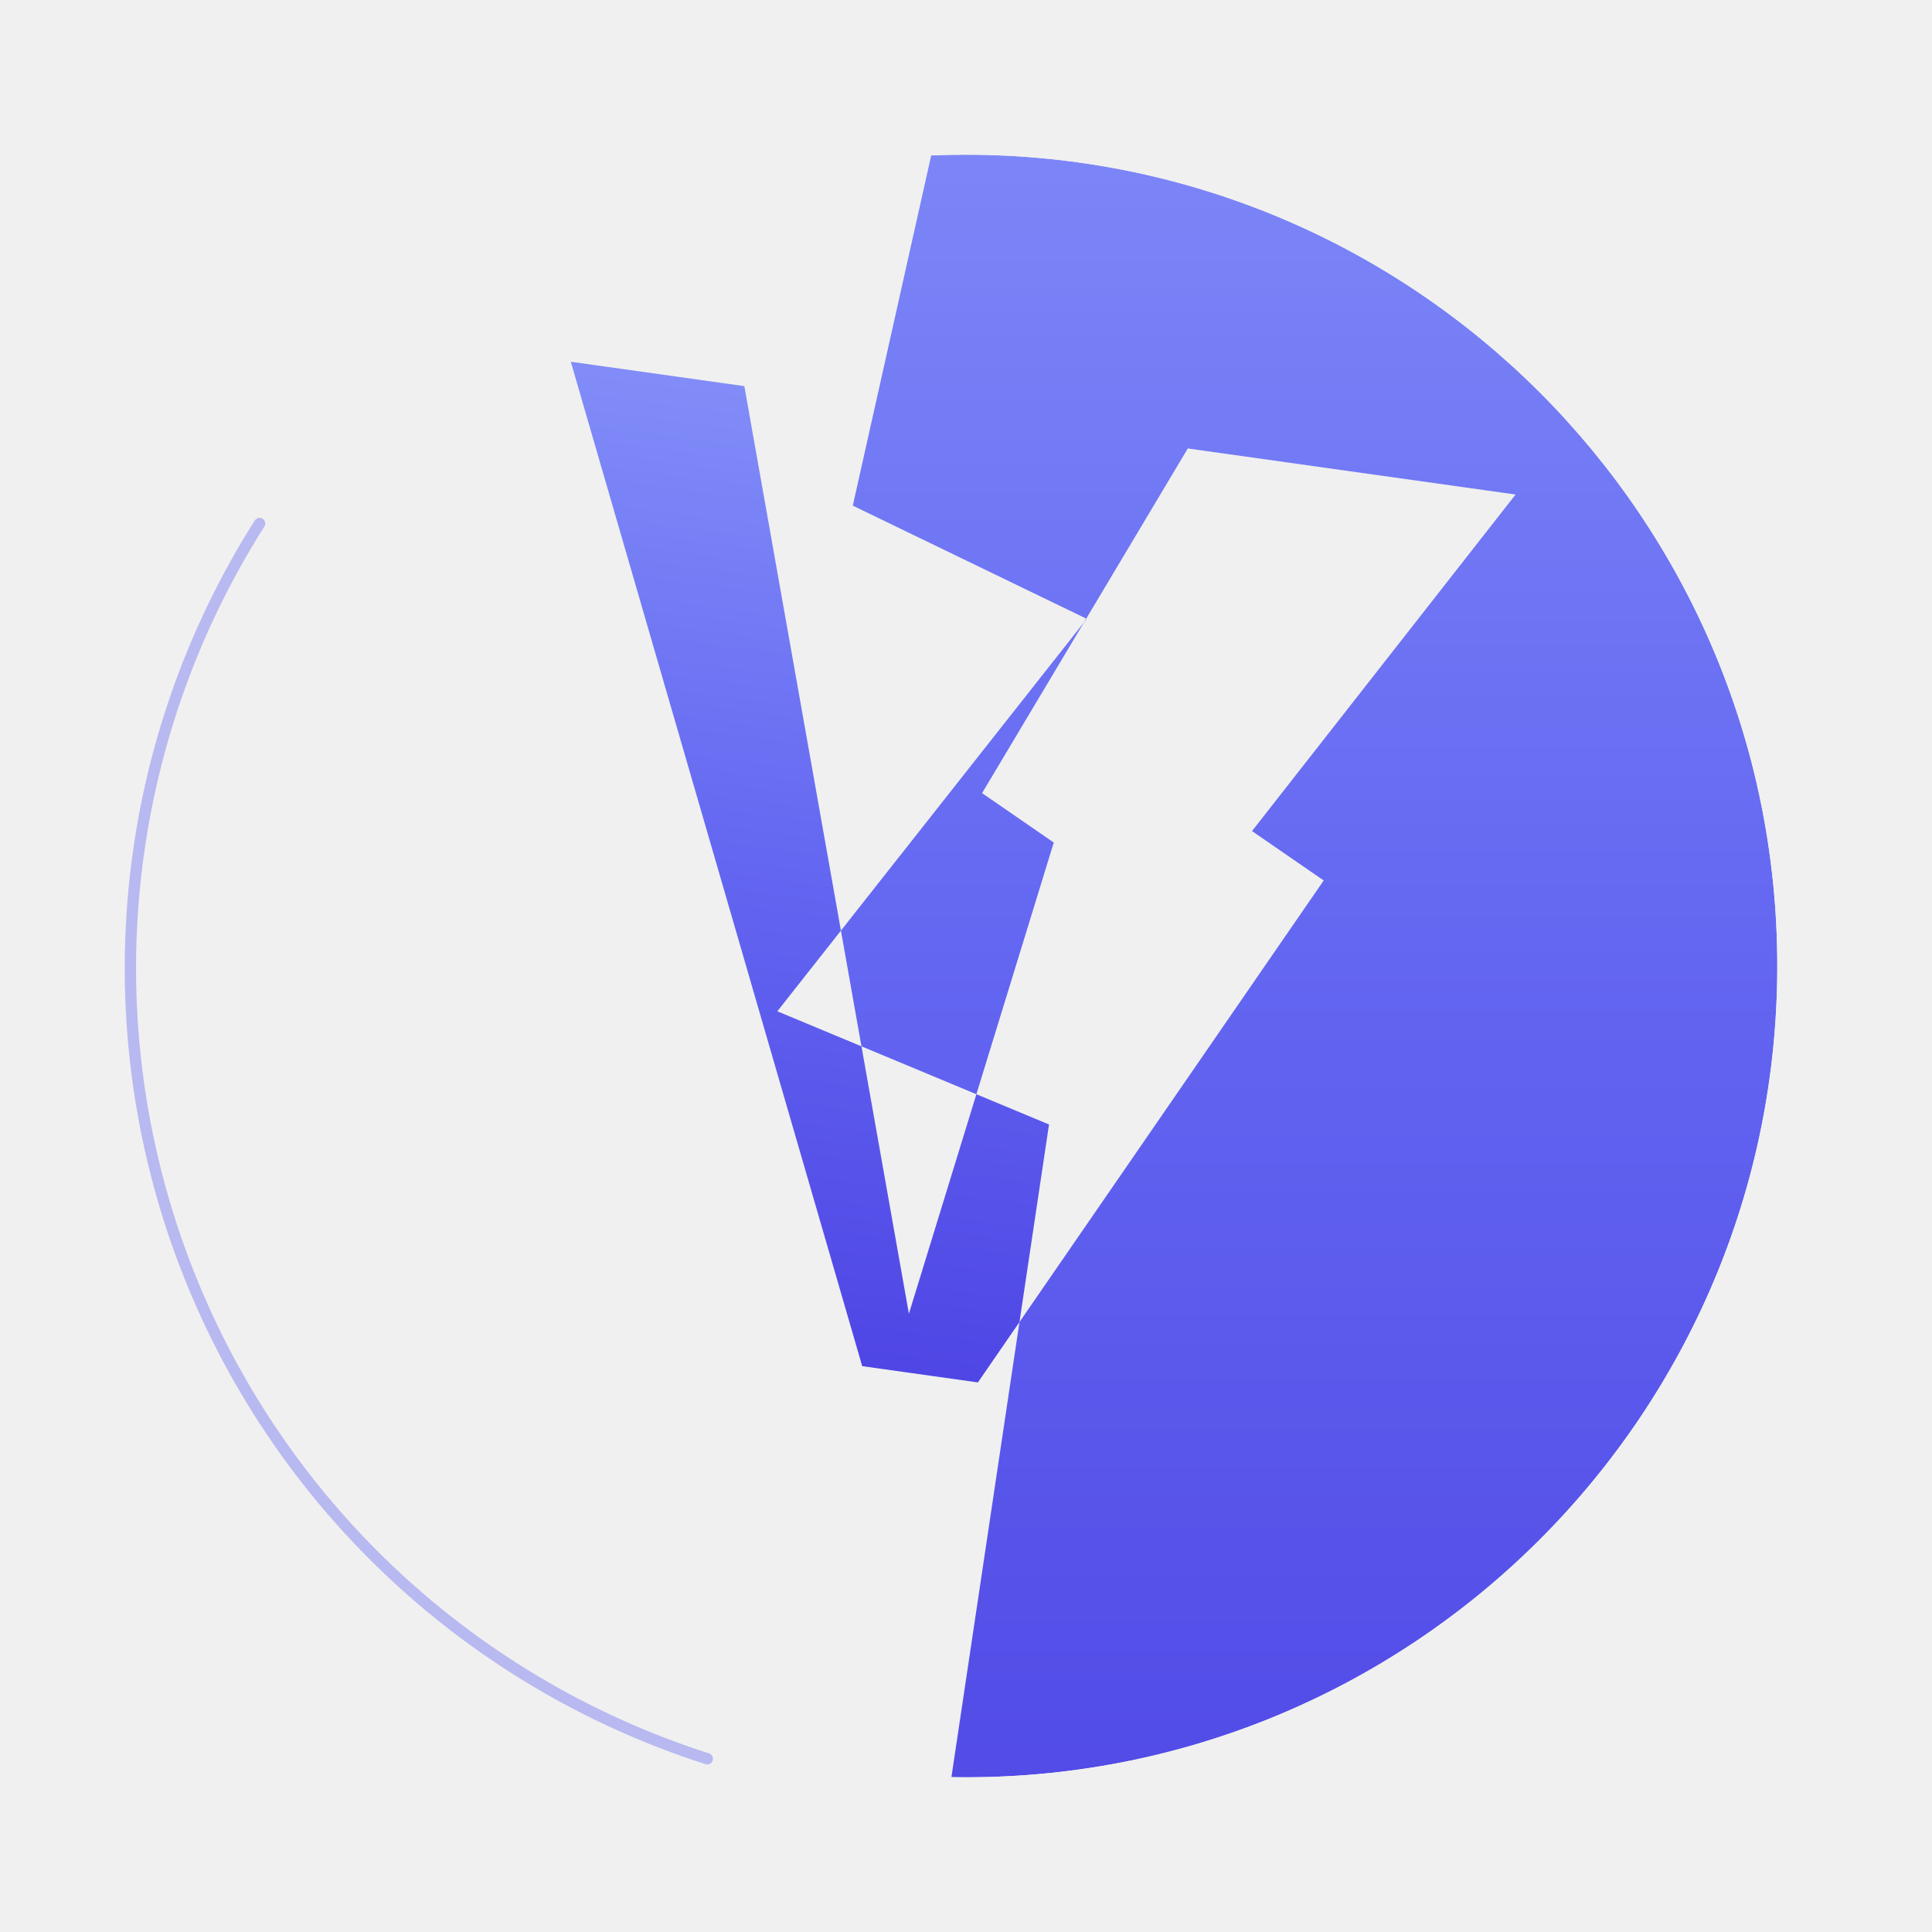
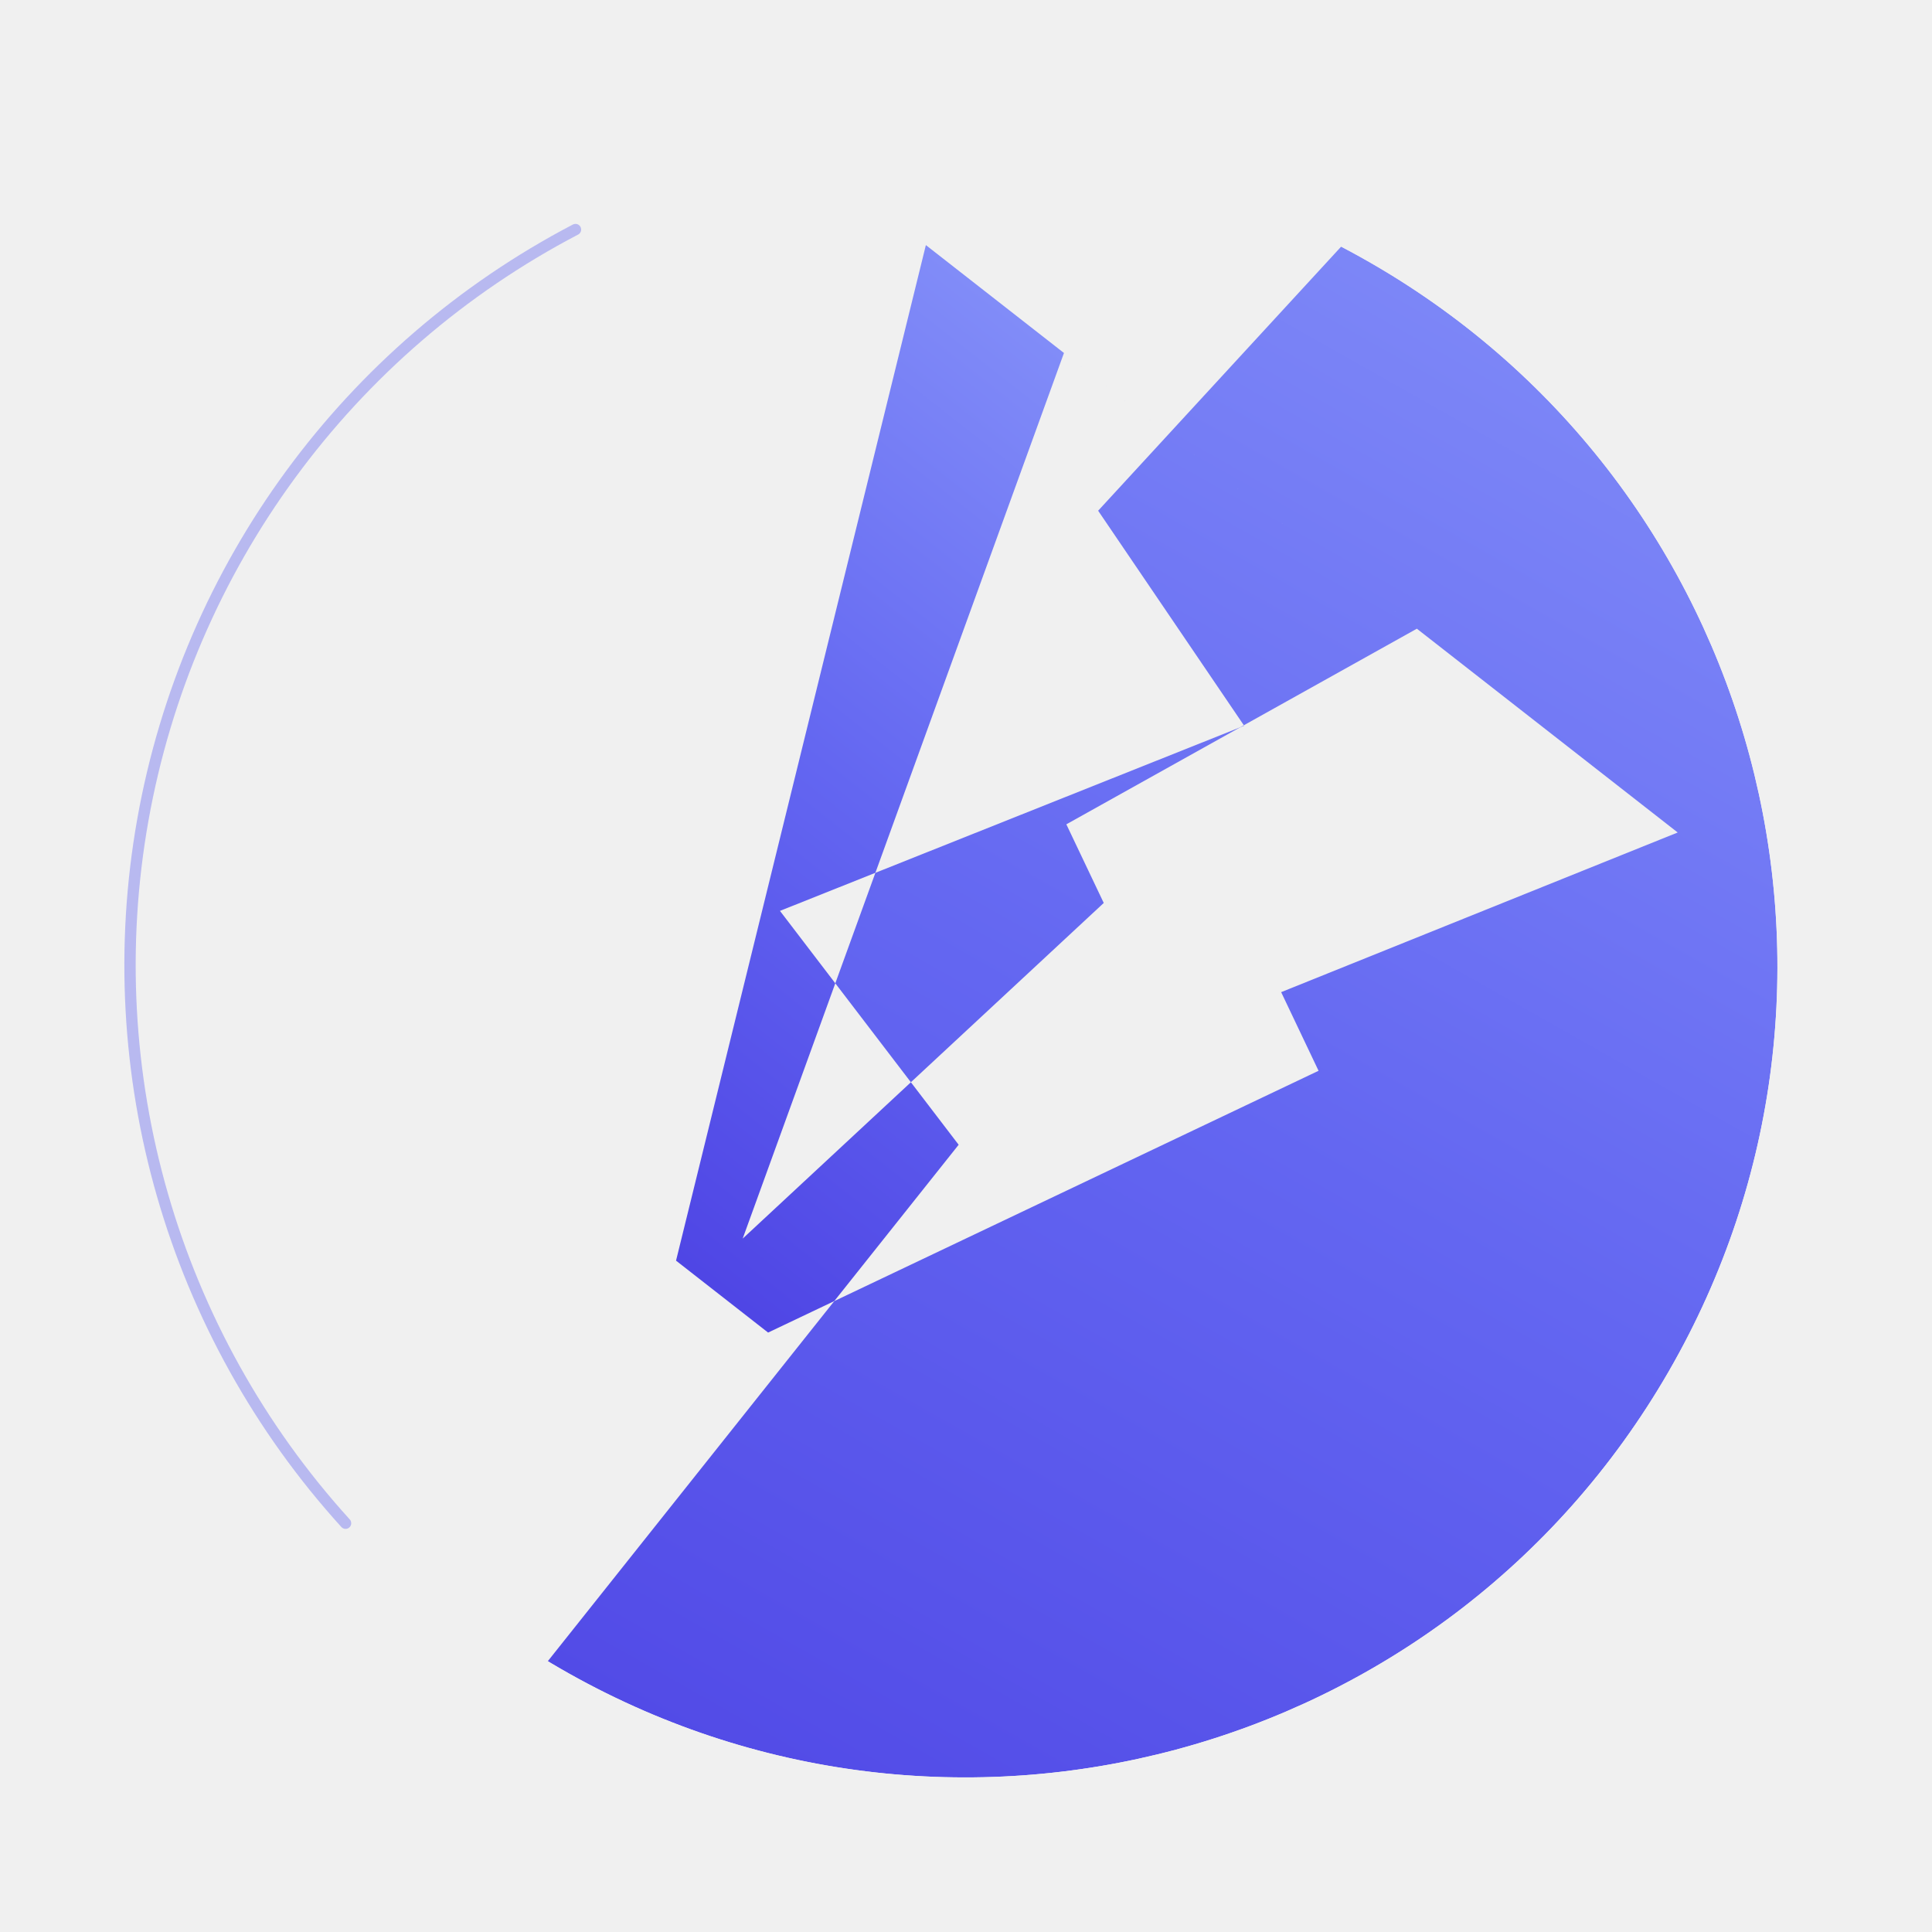
<svg xmlns="http://www.w3.org/2000/svg" viewBox="0 0 512 512" fill="none">
  <defs>
    <linearGradient id="brandFill" x1="0" y1="0" x2="0" y2="1">
      <stop offset="0%" stop-color="#818cf8" />
      <stop offset="50%" stop-color="#6366f1" />
      <stop offset="100%" stop-color="#4f46e5" />
    </linearGradient>
    <clipPath id="circleClip">
      <circle cx="256" cy="256" r="215" />
    </clipPath>
    <clipPath id="leftClip">
      <path d="M256,0 L226,134 L288,164 L206,268 L278,298 L246,512 L0,512 L0,0 Z" />
    </clipPath>
    <mask id="vCutout">
      <rect width="512" height="512" fill="white" />
      <g transform="rotate(8, 256, 256)">
        <g transform="translate(130, 112) scale(2.58)">
          <path d="M0,0 L44,98 L56,98 L84,42 L76,38 L98,0 Z M18,0 L64,0 L48,38 L56,42 L48,92 Z" fill="black" fill-rule="evenodd" />
        </g>
      </g>
    </mask>
  </defs>
-   <path d="M256,0 L226,134 L288,164 L206,268 L278,298 L246,512 L512,512 L512,0 Z" clip-path="url(#circleClip)" fill="url(#brandFill)" mask="url(#vCutout)" />
-   <g clip-path="url(#circleClip)">
-     <g clip-path="url(#leftClip)">
-       <g transform="rotate(8, 256, 256)">
-         <g transform="translate(130, 112) scale(2.58)">
-           <path d="M0,0 L44,98 L56,98 L84,42 L76,38 L98,0 Z M18,0 L64,0 L48,38 L56,42 L48,92 Z" fill="url(#brandFill)" fill-rule="evenodd" />
+   <g transform="rotate(30, 256, 256)">
+     <path d="M256,0 L226,134 L288,164 L206,268 L278,298 L246,512 L512,512 L512,0 Z" clip-path="url(#circleClip)" fill="url(#brandFill)" mask="url(#vCutout)" />
+     <g clip-path="url(#circleClip)">
+       <g clip-path="url(#leftClip)">
+         <g transform="rotate(8, 256, 256)">
+           <g transform="translate(130, 112) scale(2.58)">
+             <path d="M0,0 L44,98 L56,98 L84,42 L76,38 L98,0 Z M18,0 L64,0 L48,38 L56,42 L48,92 Z" fill="url(#brandFill)" fill-rule="evenodd" />
+           </g>
        </g>
      </g>
    </g>
+     <path d="M 152,451 A 220,220 0 0 1 92,108" stroke="#6366f1" stroke-width="3" fill="none" stroke-linecap="round" opacity="0.4" transform="rotate(-10, 256, 256)" />
  </g>
-   <path d="M 152,451 A 220,220 0 0 1 92,108" stroke="#6366f1" stroke-width="3" fill="none" stroke-linecap="round" opacity="0.4" transform="rotate(-10, 256, 256)" />
</svg>
